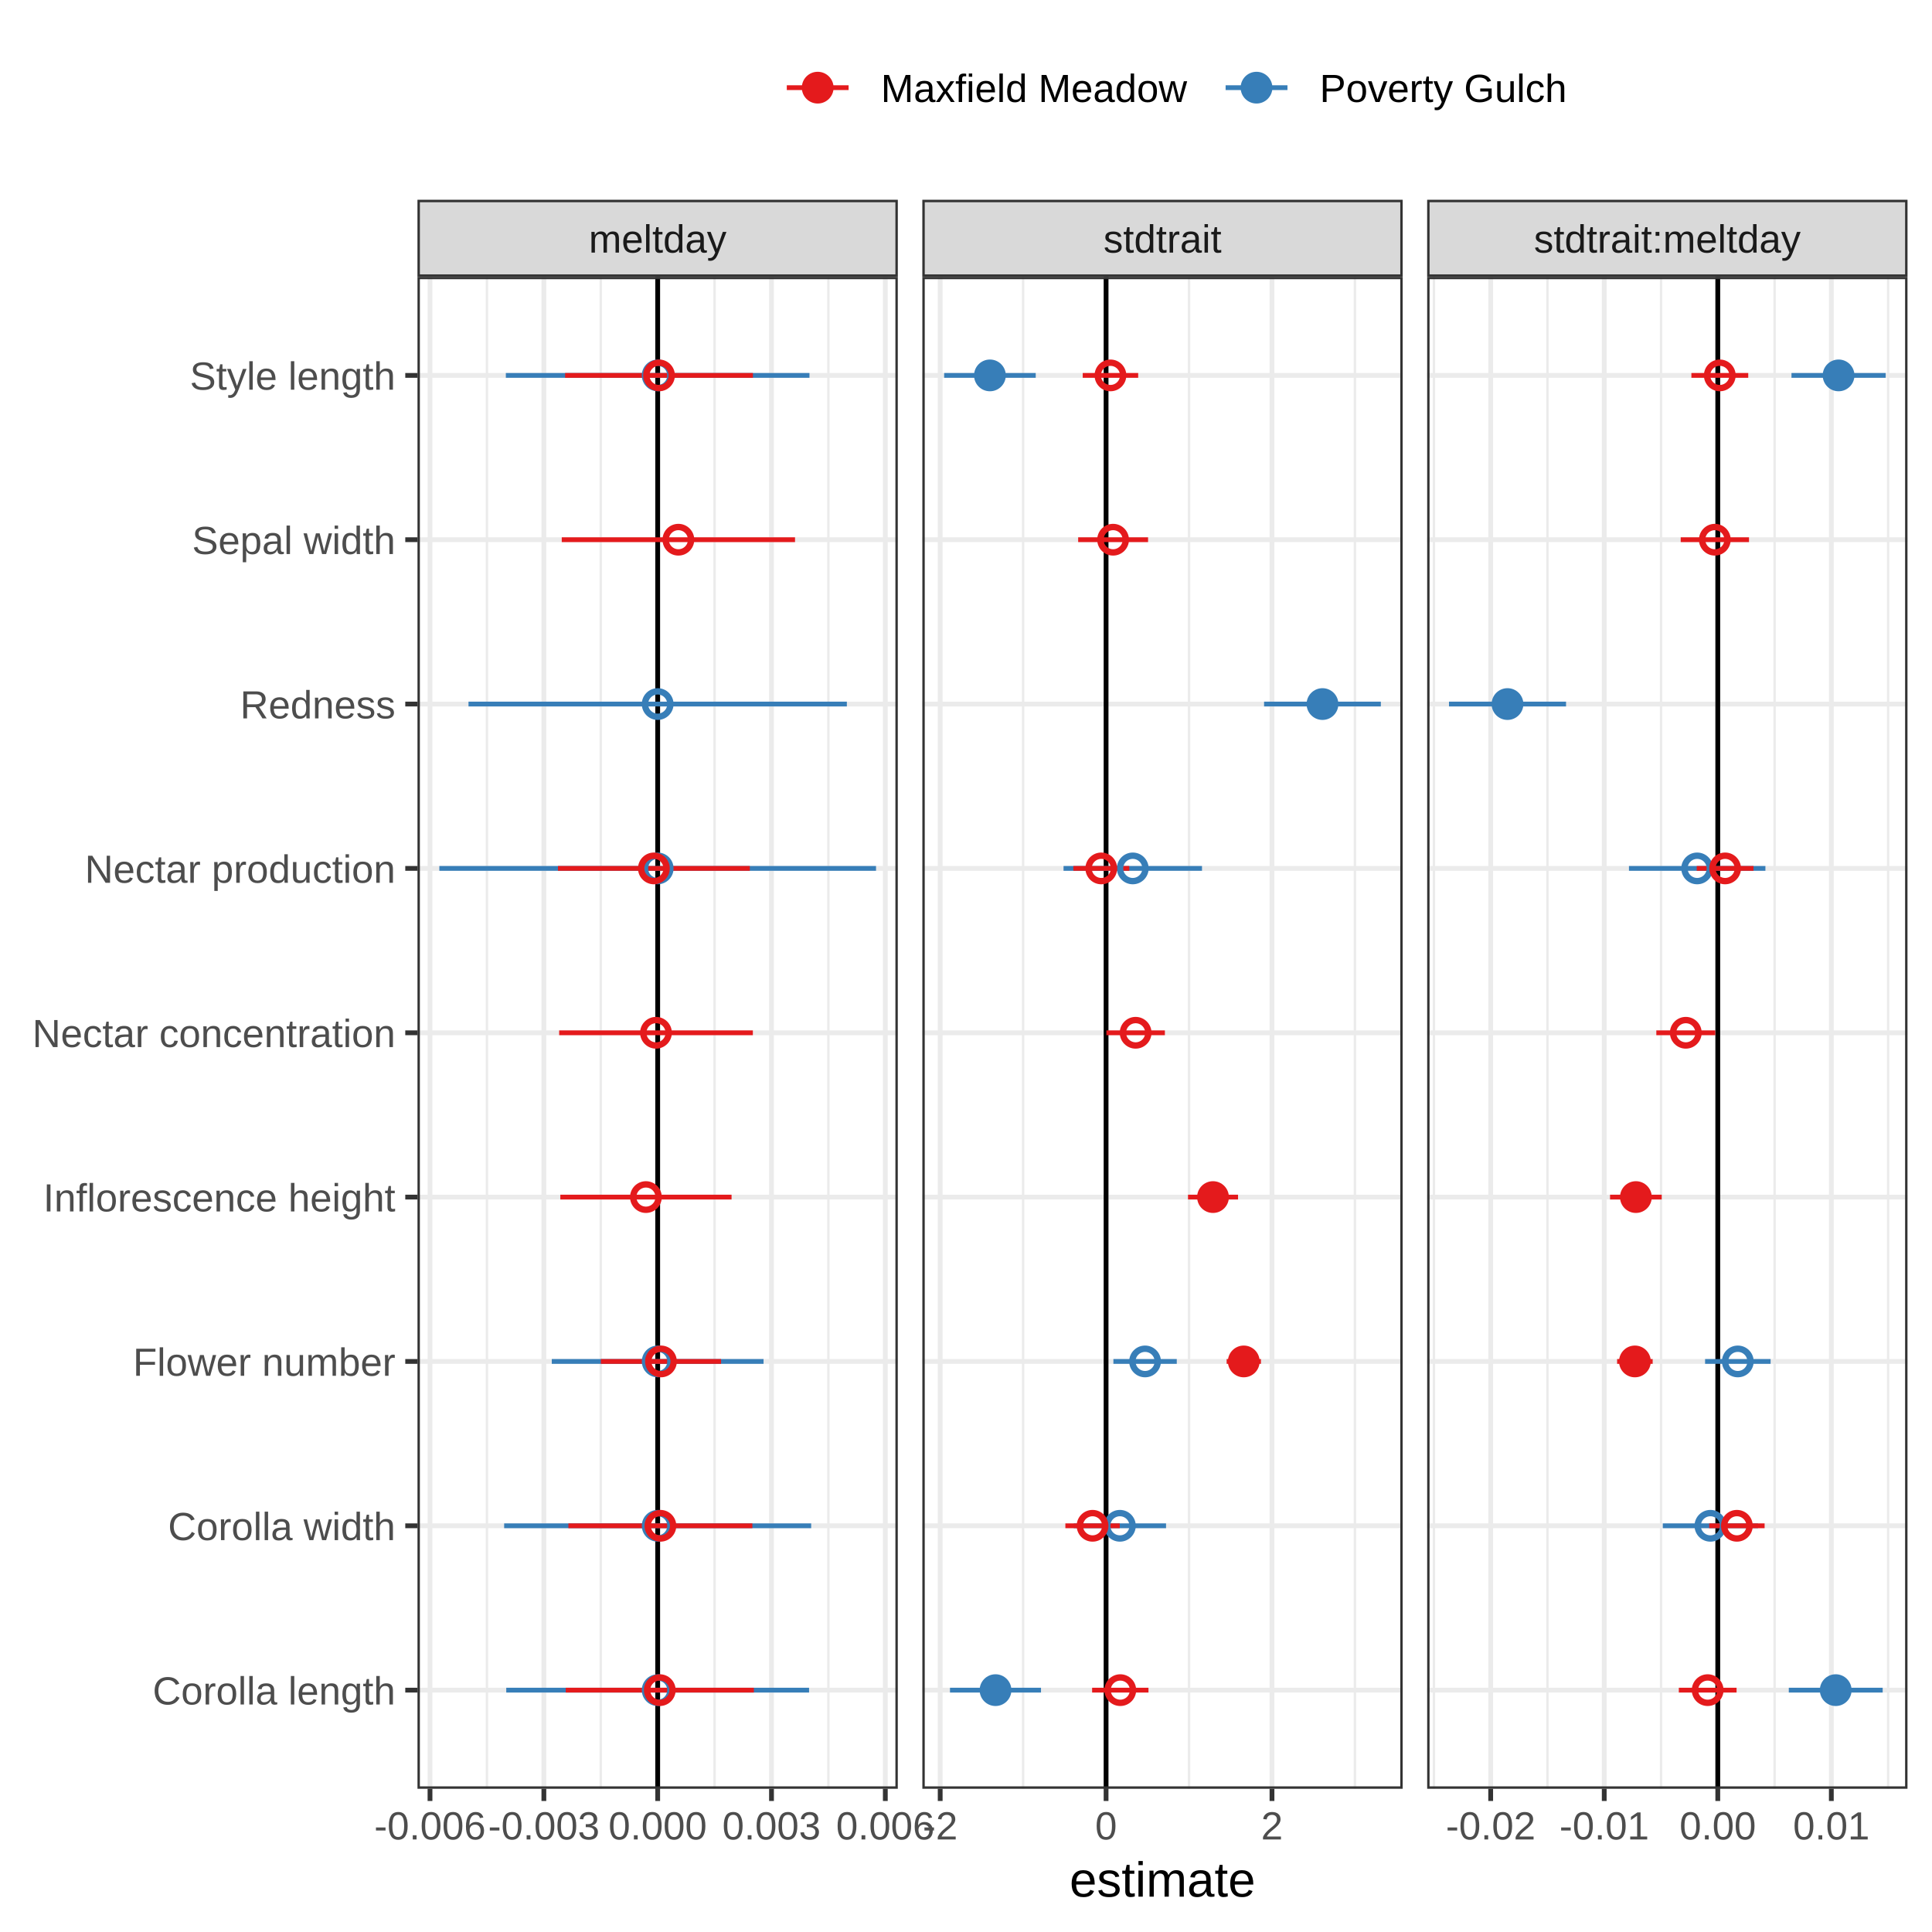
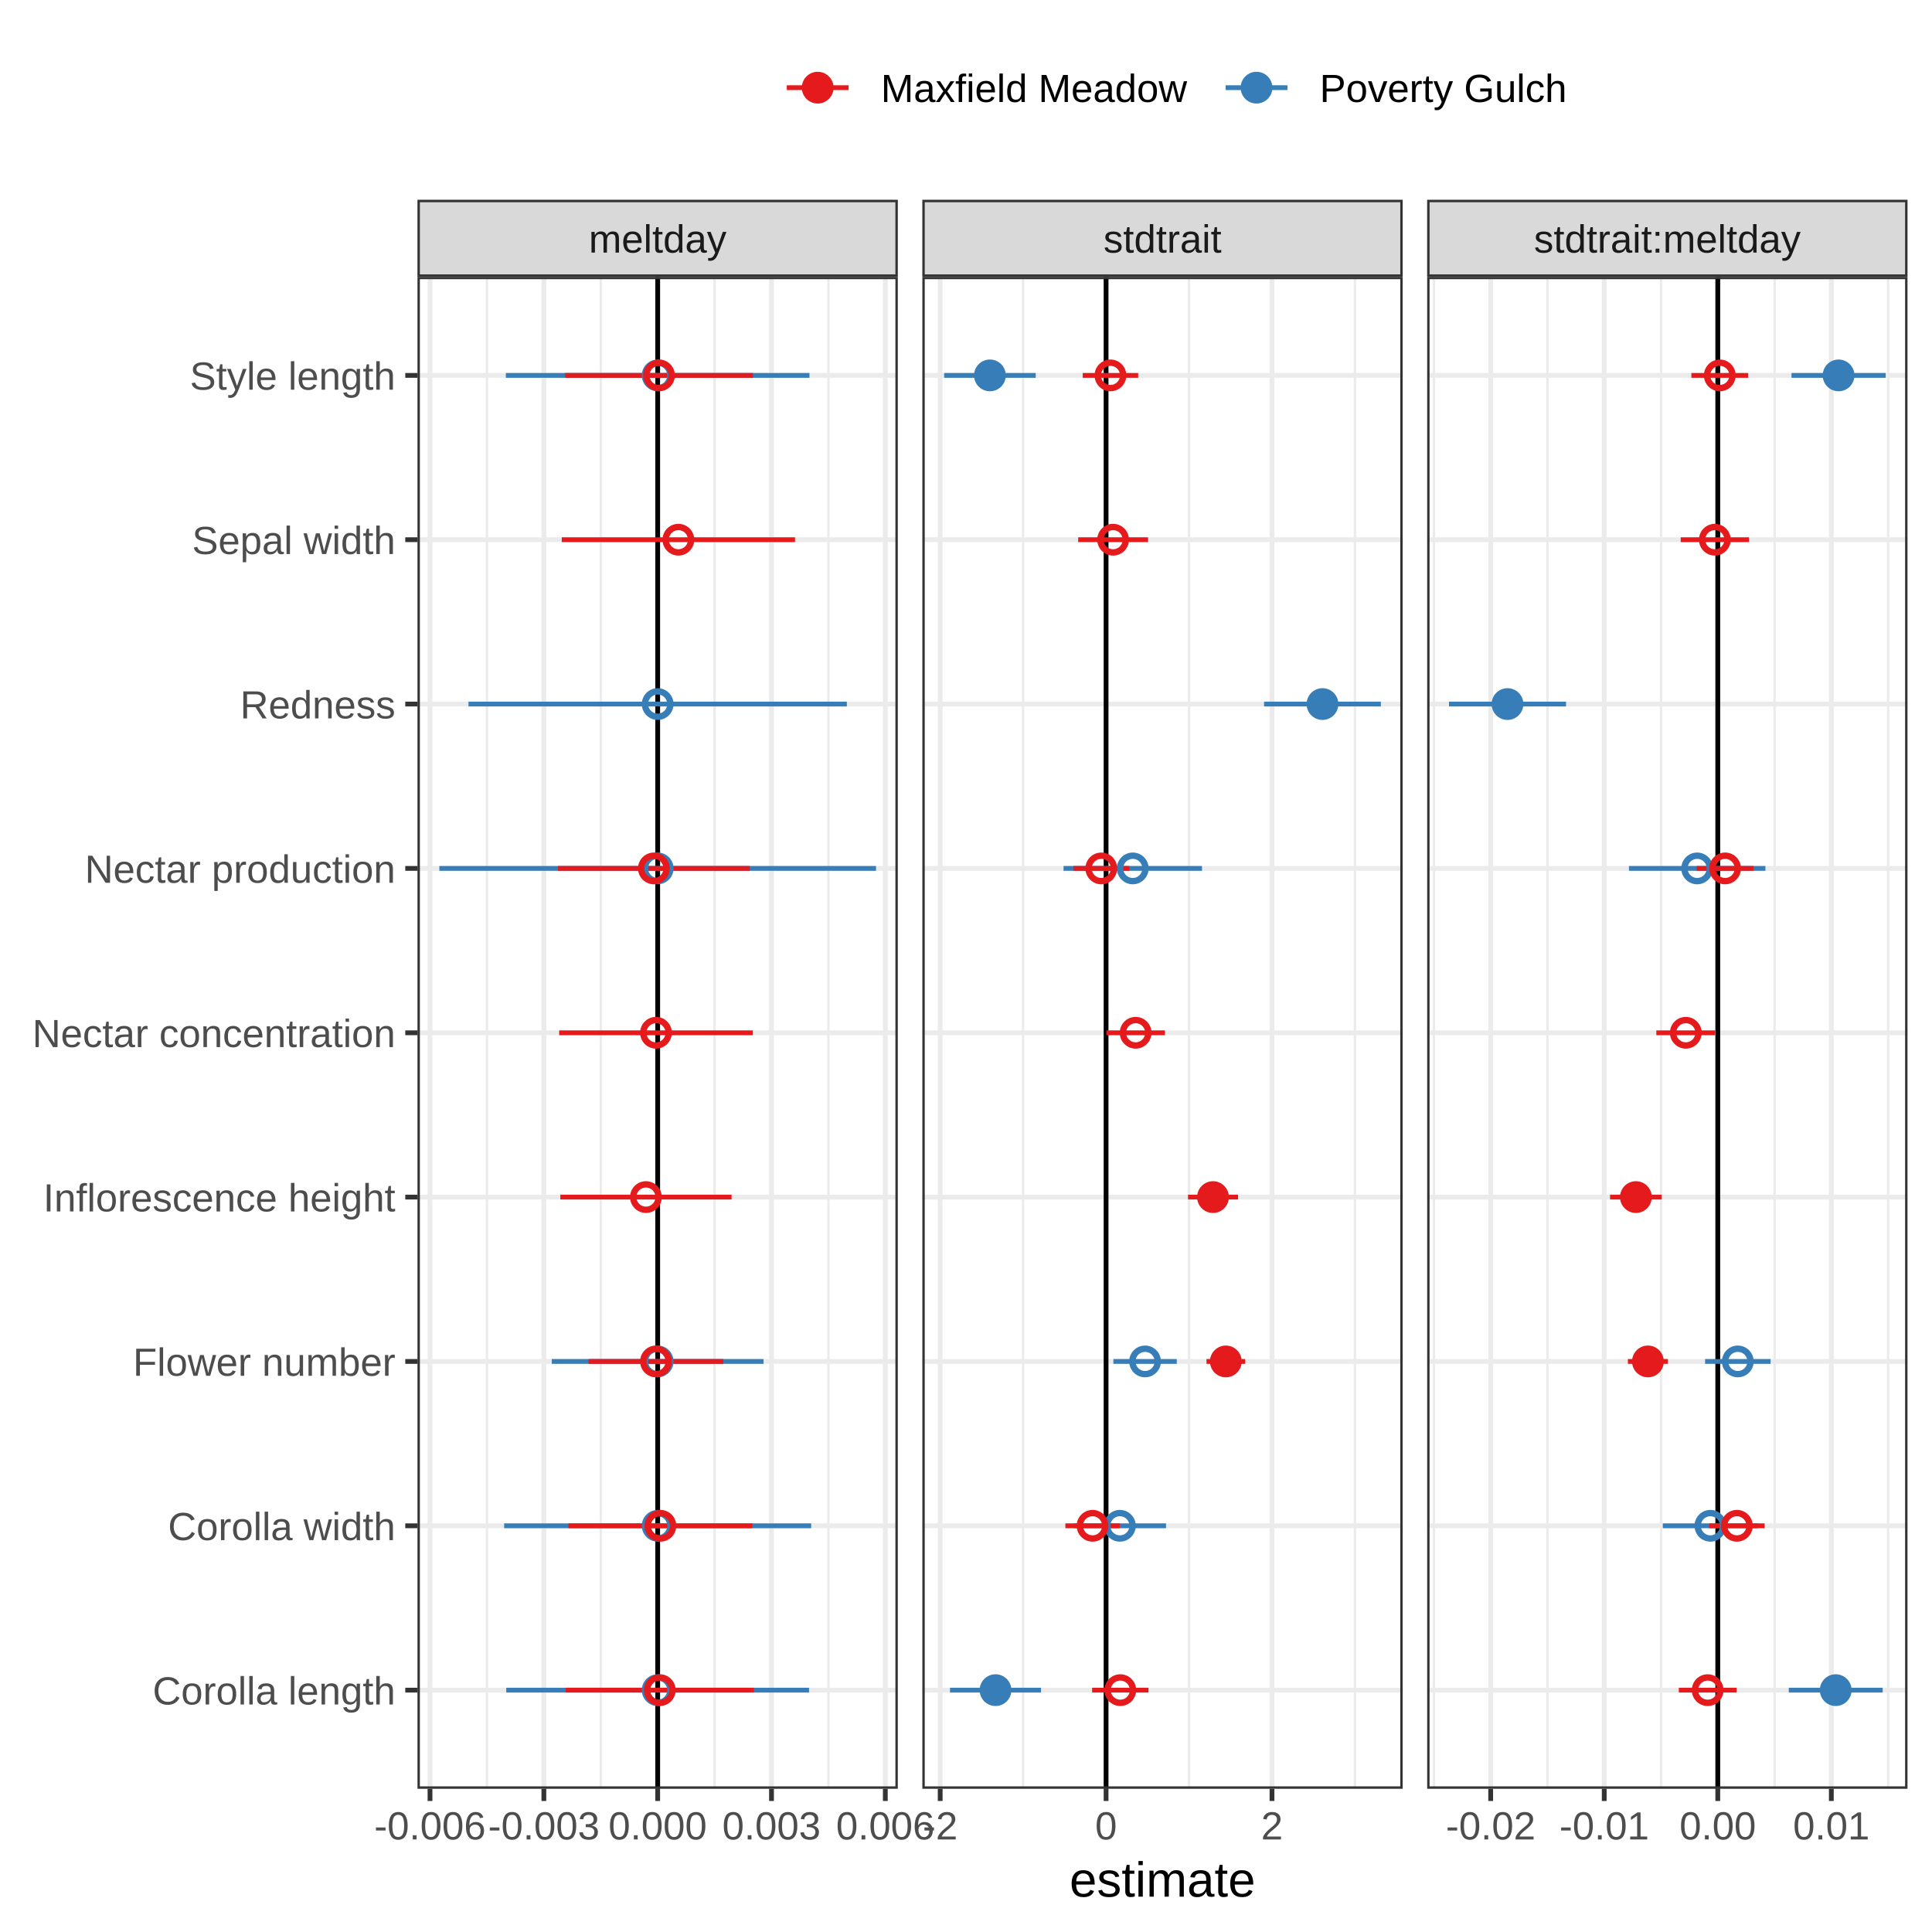
<svg xmlns="http://www.w3.org/2000/svg" class="svglite" width="432.00pt" height="432.00pt" viewBox="0 0 432.00 432.00">
  <defs>
    <style type="text/css">
    .svglite line, .svglite polyline, .svglite polygon, .svglite path, .svglite rect, .svglite circle {
      fill: none;
      stroke: #000000;
      stroke-linecap: round;
      stroke-linejoin: round;
      stroke-miterlimit: 10.00;
    }
    .svglite text {
      white-space: pre;
    }
  </style>
  </defs>
  <rect width="100%" height="100%" style="stroke: none; fill: #FFFFFF;" />
  <defs>
    <clipPath id="cpMC4wMHw0MzIuMDB8MC4wMHw0MzIuMDA=">
      <rect x="0.00" y="0.00" width="432.00" height="432.00" />
    </clipPath>
  </defs>
  <g clip-path="url(#cpMC4wMHw0MzIuMDB8MC4wMHw0MzIuMDA=)">
    <rect x="0" y="0" width="432.00" height="432.00" style="stroke-width: 1.07; stroke: #FFFFFF; fill: #FFFFFF;" />
  </g>
  <defs>
    <clipPath id="cpOTMuMzV8MjAwLjc2fDYxLjg5fDM5OS45Nw==">
      <rect x="93.35" y="61.89" width="107.40" height="338.08" />
    </clipPath>
  </defs>
  <g clip-path="url(#cpOTMuMzV8MjAwLjc2fDYxLjg5fDM5OS45Nw==)">
    <rect x="93.35" y="61.89" width="107.40" height="338.08" style="stroke-width: 1.07; stroke: none; fill: #FFFFFF;" />
    <polyline points="108.88,399.97 108.88,61.89 " style="stroke-width: 0.53; stroke: #EBEBEB; stroke-linecap: butt;" />
    <polyline points="134.33,399.97 134.33,61.89 " style="stroke-width: 0.53; stroke: #EBEBEB; stroke-linecap: butt;" />
    <polyline points="159.78,399.97 159.78,61.89 " style="stroke-width: 0.53; stroke: #EBEBEB; stroke-linecap: butt;" />
    <polyline points="185.23,399.97 185.23,61.89 " style="stroke-width: 0.53; stroke: #EBEBEB; stroke-linecap: butt;" />
    <polyline points="93.35,377.92 200.76,377.92 " style="stroke-width: 1.07; stroke: #EBEBEB; stroke-linecap: butt;" />
    <polyline points="93.35,341.17 200.76,341.17 " style="stroke-width: 1.07; stroke: #EBEBEB; stroke-linecap: butt;" />
    <polyline points="93.35,304.42 200.76,304.42 " style="stroke-width: 1.07; stroke: #EBEBEB; stroke-linecap: butt;" />
    <polyline points="93.35,267.67 200.76,267.67 " style="stroke-width: 1.07; stroke: #EBEBEB; stroke-linecap: butt;" />
    <polyline points="93.35,230.93 200.76,230.93 " style="stroke-width: 1.07; stroke: #EBEBEB; stroke-linecap: butt;" />
    <polyline points="93.35,194.18 200.76,194.18 " style="stroke-width: 1.07; stroke: #EBEBEB; stroke-linecap: butt;" />
    <polyline points="93.35,157.43 200.76,157.43 " style="stroke-width: 1.07; stroke: #EBEBEB; stroke-linecap: butt;" />
    <polyline points="93.35,120.68 200.76,120.68 " style="stroke-width: 1.07; stroke: #EBEBEB; stroke-linecap: butt;" />
    <polyline points="93.35,83.94 200.76,83.94 " style="stroke-width: 1.07; stroke: #EBEBEB; stroke-linecap: butt;" />
    <polyline points="96.15,399.97 96.15,61.89 " style="stroke-width: 1.07; stroke: #EBEBEB; stroke-linecap: butt;" />
    <polyline points="121.61,399.97 121.61,61.89 " style="stroke-width: 1.07; stroke: #EBEBEB; stroke-linecap: butt;" />
    <polyline points="147.06,399.97 147.06,61.89 " style="stroke-width: 1.07; stroke: #EBEBEB; stroke-linecap: butt;" />
    <polyline points="172.51,399.97 172.51,61.89 " style="stroke-width: 1.07; stroke: #EBEBEB; stroke-linecap: butt;" />
    <polyline points="197.96,399.97 197.96,61.89 " style="stroke-width: 1.07; stroke: #EBEBEB; stroke-linecap: butt;" />
    <line x1="147.06" y1="399.97" x2="147.06" y2="61.89" style="stroke-width: 1.07; stroke-linecap: butt;" />
    <line x1="113.20" y1="377.92" x2="180.91" y2="377.92" style="stroke-width: 1.07; stroke: #377EB8; stroke-linecap: butt;" />
    <line x1="113.11" y1="83.94" x2="181.00" y2="83.94" style="stroke-width: 1.07; stroke: #377EB8; stroke-linecap: butt;" />
    <line x1="112.73" y1="341.17" x2="181.38" y2="341.17" style="stroke-width: 1.07; stroke: #377EB8; stroke-linecap: butt;" />
    <line x1="123.38" y1="304.42" x2="170.73" y2="304.42" style="stroke-width: 1.07; stroke: #377EB8; stroke-linecap: butt;" />
    <line x1="98.24" y1="194.18" x2="195.88" y2="194.18" style="stroke-width: 1.07; stroke: #377EB8; stroke-linecap: butt;" />
    <line x1="104.76" y1="157.43" x2="189.36" y2="157.43" style="stroke-width: 1.07; stroke: #377EB8; stroke-linecap: butt;" />
    <line x1="126.50" y1="377.92" x2="168.57" y2="377.92" style="stroke-width: 1.07; stroke: #E41A1C; stroke-linecap: butt;" />
    <line x1="126.36" y1="83.94" x2="168.36" y2="83.94" style="stroke-width: 1.07; stroke: #E41A1C; stroke-linecap: butt;" />
    <line x1="127.10" y1="341.17" x2="168.23" y2="341.17" style="stroke-width: 1.07; stroke: #E41A1C; stroke-linecap: butt;" />
    <line x1="124.76" y1="194.18" x2="167.66" y2="194.18" style="stroke-width: 1.07; stroke: #E41A1C; stroke-linecap: butt;" />
-     <line x1="134.35" y1="304.42" x2="161.23" y2="304.42" style="stroke-width: 1.07; stroke: #E41A1C; stroke-linecap: butt;" />
+     <line x1="131.62" y1="304.42" x2="161.75" y2="304.42" style="stroke-width: 1.07; stroke: #E41A1C; stroke-linecap: butt;" />
    <line x1="125.03" y1="230.93" x2="168.34" y2="230.93" style="stroke-width: 1.07; stroke: #E41A1C; stroke-linecap: butt;" />
    <line x1="125.29" y1="267.67" x2="163.58" y2="267.67" style="stroke-width: 1.07; stroke: #E41A1C; stroke-linecap: butt;" />
    <line x1="125.61" y1="120.68" x2="177.77" y2="120.68" style="stroke-width: 1.07; stroke: #E41A1C; stroke-linecap: butt;" />
    <circle cx="147.06" cy="377.92" r="2.84" style="stroke-width: 1.42; stroke: #377EB8;" />
    <circle cx="147.06" cy="83.94" r="2.84" style="stroke-width: 1.42; stroke: #377EB8;" />
    <circle cx="147.06" cy="341.17" r="2.84" style="stroke-width: 1.42; stroke: #377EB8;" />
    <circle cx="147.06" cy="304.42" r="2.84" style="stroke-width: 1.42; stroke: #377EB8;" />
    <circle cx="147.06" cy="194.18" r="2.84" style="stroke-width: 1.42; stroke: #377EB8;" />
    <circle cx="147.06" cy="157.43" r="2.84" style="stroke-width: 1.42; stroke: #377EB8;" />
    <circle cx="147.53" cy="377.92" r="2.84" style="stroke-width: 1.42; stroke: #E41A1C;" />
    <circle cx="147.36" cy="83.94" r="2.84" style="stroke-width: 1.42; stroke: #E41A1C;" />
    <circle cx="147.67" cy="341.17" r="2.84" style="stroke-width: 1.42; stroke: #E41A1C;" />
    <circle cx="146.21" cy="194.18" r="2.84" style="stroke-width: 1.42; stroke: #E41A1C;" />
-     <circle cx="147.79" cy="304.42" r="2.84" style="stroke-width: 1.42; stroke: #E41A1C;" />
+     <circle cx="146.68" cy="304.42" r="2.84" style="stroke-width: 1.42; stroke: #E41A1C;" />
    <circle cx="146.68" cy="230.93" r="2.84" style="stroke-width: 1.42; stroke: #E41A1C;" />
    <circle cx="144.43" cy="267.67" r="2.84" style="stroke-width: 1.42; stroke: #E41A1C;" />
    <circle cx="151.69" cy="120.68" r="2.84" style="stroke-width: 1.42; stroke: #E41A1C;" />
    <rect x="93.35" y="61.89" width="107.40" height="338.08" style="stroke-width: 1.07; stroke: #333333;" />
  </g>
  <g clip-path="url(#cpMC4wMHw0MzIuMDB8MC4wMHw0MzIuMDA=)">
</g>
  <defs>
    <clipPath id="cpMjA2LjI0fDMxMy42NHw2MS44OXwzOTkuOTc=">
      <rect x="206.24" y="61.89" width="107.40" height="338.08" />
    </clipPath>
  </defs>
  <g clip-path="url(#cpMjA2LjI0fDMxMy42NHw2MS44OXwzOTkuOTc=)">
    <rect x="206.24" y="61.89" width="107.40" height="338.08" style="stroke-width: 1.07; stroke: none; fill: #FFFFFF;" />
    <polyline points="228.77,399.97 228.77,61.89 " style="stroke-width: 0.53; stroke: #EBEBEB; stroke-linecap: butt;" />
    <polyline points="265.87,399.97 265.87,61.89 " style="stroke-width: 0.53; stroke: #EBEBEB; stroke-linecap: butt;" />
    <polyline points="302.96,399.97 302.96,61.89 " style="stroke-width: 0.53; stroke: #EBEBEB; stroke-linecap: butt;" />
    <polyline points="206.24,377.92 313.64,377.92 " style="stroke-width: 1.07; stroke: #EBEBEB; stroke-linecap: butt;" />
    <polyline points="206.24,341.17 313.64,341.17 " style="stroke-width: 1.07; stroke: #EBEBEB; stroke-linecap: butt;" />
    <polyline points="206.24,304.42 313.64,304.42 " style="stroke-width: 1.07; stroke: #EBEBEB; stroke-linecap: butt;" />
    <polyline points="206.24,267.67 313.64,267.67 " style="stroke-width: 1.07; stroke: #EBEBEB; stroke-linecap: butt;" />
    <polyline points="206.24,230.93 313.64,230.93 " style="stroke-width: 1.07; stroke: #EBEBEB; stroke-linecap: butt;" />
    <polyline points="206.24,194.18 313.64,194.18 " style="stroke-width: 1.07; stroke: #EBEBEB; stroke-linecap: butt;" />
    <polyline points="206.24,157.43 313.64,157.43 " style="stroke-width: 1.07; stroke: #EBEBEB; stroke-linecap: butt;" />
    <polyline points="206.24,120.68 313.64,120.68 " style="stroke-width: 1.07; stroke: #EBEBEB; stroke-linecap: butt;" />
    <polyline points="206.24,83.94 313.64,83.94 " style="stroke-width: 1.07; stroke: #EBEBEB; stroke-linecap: butt;" />
    <polyline points="210.23,399.97 210.23,61.89 " style="stroke-width: 1.07; stroke: #EBEBEB; stroke-linecap: butt;" />
    <polyline points="247.32,399.97 247.32,61.89 " style="stroke-width: 1.07; stroke: #EBEBEB; stroke-linecap: butt;" />
    <polyline points="284.42,399.97 284.42,61.89 " style="stroke-width: 1.07; stroke: #EBEBEB; stroke-linecap: butt;" />
    <line x1="247.32" y1="399.97" x2="247.32" y2="61.89" style="stroke-width: 1.07; stroke-linecap: butt;" />
    <line x1="212.42" y1="377.92" x2="232.77" y2="377.92" style="stroke-width: 1.07; stroke: #377EB8; stroke-linecap: butt;" />
    <line x1="211.12" y1="83.94" x2="231.59" y2="83.94" style="stroke-width: 1.07; stroke: #377EB8; stroke-linecap: butt;" />
    <line x1="240.10" y1="341.17" x2="260.73" y2="341.17" style="stroke-width: 1.07; stroke: #377EB8; stroke-linecap: butt;" />
    <line x1="248.96" y1="304.42" x2="263.13" y2="304.42" style="stroke-width: 1.07; stroke: #377EB8; stroke-linecap: butt;" />
    <line x1="237.81" y1="194.18" x2="268.77" y2="194.18" style="stroke-width: 1.07; stroke: #377EB8; stroke-linecap: butt;" />
    <line x1="282.65" y1="157.43" x2="308.76" y2="157.43" style="stroke-width: 1.07; stroke: #377EB8; stroke-linecap: butt;" />
    <line x1="244.20" y1="377.92" x2="256.80" y2="377.92" style="stroke-width: 1.07; stroke: #E41A1C; stroke-linecap: butt;" />
    <line x1="242.10" y1="83.94" x2="254.50" y2="83.94" style="stroke-width: 1.07; stroke: #E41A1C; stroke-linecap: butt;" />
    <line x1="238.22" y1="341.17" x2="250.38" y2="341.17" style="stroke-width: 1.07; stroke: #E41A1C; stroke-linecap: butt;" />
    <line x1="240.00" y1="194.18" x2="252.51" y2="194.18" style="stroke-width: 1.07; stroke: #E41A1C; stroke-linecap: butt;" />
-     <line x1="274.28" y1="304.42" x2="281.95" y2="304.42" style="stroke-width: 1.07; stroke: #E41A1C; stroke-linecap: butt;" />
+     <line x1="269.78" y1="304.42" x2="278.42" y2="304.42" style="stroke-width: 1.07; stroke: #E41A1C; stroke-linecap: butt;" />
    <line x1="247.39" y1="230.93" x2="260.47" y2="230.93" style="stroke-width: 1.07; stroke: #E41A1C; stroke-linecap: butt;" />
    <line x1="265.64" y1="267.67" x2="276.83" y2="267.67" style="stroke-width: 1.07; stroke: #E41A1C; stroke-linecap: butt;" />
    <line x1="241.08" y1="120.68" x2="256.71" y2="120.68" style="stroke-width: 1.07; stroke: #E41A1C; stroke-linecap: butt;" />
    <circle cx="222.60" cy="377.92" r="2.84" style="stroke-width: 1.42; stroke: #377EB8; fill: #377EB8;" />
    <circle cx="221.35" cy="83.94" r="2.84" style="stroke-width: 1.42; stroke: #377EB8; fill: #377EB8;" />
    <circle cx="250.41" cy="341.17" r="2.84" style="stroke-width: 1.42; stroke: #377EB8;" />
    <circle cx="256.04" cy="304.42" r="2.84" style="stroke-width: 1.42; stroke: #377EB8;" />
    <circle cx="253.29" cy="194.18" r="2.84" style="stroke-width: 1.42; stroke: #377EB8;" />
    <circle cx="295.71" cy="157.43" r="2.84" style="stroke-width: 1.42; stroke: #377EB8; fill: #377EB8;" />
    <circle cx="250.50" cy="377.92" r="2.84" style="stroke-width: 1.42; stroke: #E41A1C;" />
    <circle cx="248.30" cy="83.94" r="2.84" style="stroke-width: 1.42; stroke: #E41A1C;" />
    <circle cx="244.30" cy="341.17" r="2.84" style="stroke-width: 1.42; stroke: #E41A1C;" />
    <circle cx="246.25" cy="194.18" r="2.84" style="stroke-width: 1.42; stroke: #E41A1C;" />
-     <circle cx="278.11" cy="304.42" r="2.84" style="stroke-width: 1.42; stroke: #E41A1C; fill: #E41A1C;" />
+     <circle cx="274.10" cy="304.42" r="2.84" style="stroke-width: 1.42; stroke: #E41A1C; fill: #E41A1C;" />
    <circle cx="253.93" cy="230.93" r="2.84" style="stroke-width: 1.42; stroke: #E41A1C;" />
    <circle cx="271.23" cy="267.67" r="2.84" style="stroke-width: 1.42; stroke: #E41A1C; fill: #E41A1C;" />
    <circle cx="248.89" cy="120.68" r="2.84" style="stroke-width: 1.42; stroke: #E41A1C;" />
    <rect x="206.24" y="61.89" width="107.40" height="338.08" style="stroke-width: 1.07; stroke: #333333;" />
  </g>
  <g clip-path="url(#cpMC4wMHw0MzIuMDB8MC4wMHw0MzIuMDA=)">
</g>
  <defs>
    <clipPath id="cpMzE5LjEyfDQyNi41Mnw2MS44OXwzOTkuOTc=">
      <rect x="319.12" y="61.89" width="107.40" height="338.08" />
    </clipPath>
  </defs>
  <g clip-path="url(#cpMzE5LjEyfDQyNi41Mnw2MS44OXwzOTkuOTc=)">
    <rect x="319.12" y="61.89" width="107.40" height="338.08" style="stroke-width: 1.07; stroke: none; fill: #FFFFFF;" />
    <polyline points="320.63,399.97 320.63,61.89 " style="stroke-width: 0.53; stroke: #EBEBEB; stroke-linecap: butt;" />
    <polyline points="346.02,399.97 346.02,61.89 " style="stroke-width: 0.53; stroke: #EBEBEB; stroke-linecap: butt;" />
    <polyline points="371.41,399.97 371.41,61.89 " style="stroke-width: 0.53; stroke: #EBEBEB; stroke-linecap: butt;" />
    <polyline points="396.80,399.97 396.80,61.89 " style="stroke-width: 0.53; stroke: #EBEBEB; stroke-linecap: butt;" />
    <polyline points="422.19,399.97 422.19,61.89 " style="stroke-width: 0.53; stroke: #EBEBEB; stroke-linecap: butt;" />
    <polyline points="319.12,377.92 426.52,377.92 " style="stroke-width: 1.07; stroke: #EBEBEB; stroke-linecap: butt;" />
    <polyline points="319.12,341.17 426.52,341.17 " style="stroke-width: 1.07; stroke: #EBEBEB; stroke-linecap: butt;" />
    <polyline points="319.12,304.42 426.52,304.42 " style="stroke-width: 1.07; stroke: #EBEBEB; stroke-linecap: butt;" />
    <polyline points="319.12,267.67 426.52,267.67 " style="stroke-width: 1.07; stroke: #EBEBEB; stroke-linecap: butt;" />
    <polyline points="319.12,230.93 426.52,230.93 " style="stroke-width: 1.07; stroke: #EBEBEB; stroke-linecap: butt;" />
    <polyline points="319.12,194.18 426.52,194.18 " style="stroke-width: 1.07; stroke: #EBEBEB; stroke-linecap: butt;" />
    <polyline points="319.12,157.43 426.52,157.43 " style="stroke-width: 1.07; stroke: #EBEBEB; stroke-linecap: butt;" />
    <polyline points="319.12,120.68 426.52,120.68 " style="stroke-width: 1.07; stroke: #EBEBEB; stroke-linecap: butt;" />
    <polyline points="319.12,83.94 426.52,83.94 " style="stroke-width: 1.07; stroke: #EBEBEB; stroke-linecap: butt;" />
    <polyline points="333.32,399.97 333.32,61.89 " style="stroke-width: 1.07; stroke: #EBEBEB; stroke-linecap: butt;" />
    <polyline points="358.71,399.97 358.71,61.89 " style="stroke-width: 1.07; stroke: #EBEBEB; stroke-linecap: butt;" />
    <polyline points="384.10,399.97 384.10,61.89 " style="stroke-width: 1.07; stroke: #EBEBEB; stroke-linecap: butt;" />
    <polyline points="409.49,399.97 409.49,61.89 " style="stroke-width: 1.07; stroke: #EBEBEB; stroke-linecap: butt;" />
    <line x1="384.10" y1="399.97" x2="384.10" y2="61.89" style="stroke-width: 1.07; stroke-linecap: butt;" />
    <line x1="399.98" y1="377.92" x2="420.97" y2="377.92" style="stroke-width: 1.07; stroke: #377EB8; stroke-linecap: butt;" />
    <line x1="400.58" y1="83.94" x2="421.64" y2="83.94" style="stroke-width: 1.07; stroke: #377EB8; stroke-linecap: butt;" />
    <line x1="371.81" y1="341.17" x2="393.09" y2="341.17" style="stroke-width: 1.07; stroke: #377EB8; stroke-linecap: butt;" />
    <line x1="381.26" y1="304.42" x2="395.91" y2="304.42" style="stroke-width: 1.07; stroke: #377EB8; stroke-linecap: butt;" />
    <line x1="364.24" y1="194.18" x2="394.75" y2="194.18" style="stroke-width: 1.07; stroke: #377EB8; stroke-linecap: butt;" />
    <line x1="324.00" y1="157.43" x2="350.17" y2="157.43" style="stroke-width: 1.07; stroke: #377EB8; stroke-linecap: butt;" />
    <line x1="375.39" y1="377.92" x2="388.30" y2="377.92" style="stroke-width: 1.07; stroke: #E41A1C; stroke-linecap: butt;" />
    <line x1="378.20" y1="83.94" x2="390.91" y2="83.94" style="stroke-width: 1.07; stroke: #E41A1C; stroke-linecap: butt;" />
    <line x1="382.18" y1="341.17" x2="394.57" y2="341.17" style="stroke-width: 1.07; stroke: #E41A1C; stroke-linecap: butt;" />
    <line x1="379.39" y1="194.18" x2="392.09" y2="194.18" style="stroke-width: 1.07; stroke: #E41A1C; stroke-linecap: butt;" />
-     <line x1="361.59" y1="304.42" x2="369.54" y2="304.42" style="stroke-width: 1.07; stroke: #E41A1C; stroke-linecap: butt;" />
+     <line x1="364.00" y1="304.42" x2="372.96" y2="304.42" style="stroke-width: 1.07; stroke: #E41A1C; stroke-linecap: butt;" />
    <line x1="370.36" y1="230.93" x2="383.55" y2="230.93" style="stroke-width: 1.07; stroke: #E41A1C; stroke-linecap: butt;" />
    <line x1="360.01" y1="267.67" x2="371.57" y2="267.67" style="stroke-width: 1.07; stroke: #E41A1C; stroke-linecap: butt;" />
    <line x1="375.81" y1="120.68" x2="391.08" y2="120.68" style="stroke-width: 1.07; stroke: #E41A1C; stroke-linecap: butt;" />
    <circle cx="410.47" cy="377.92" r="2.84" style="stroke-width: 1.42; stroke: #377EB8; fill: #377EB8;" />
    <circle cx="411.11" cy="83.94" r="2.84" style="stroke-width: 1.42; stroke: #377EB8; fill: #377EB8;" />
    <circle cx="382.45" cy="341.17" r="2.84" style="stroke-width: 1.42; stroke: #377EB8;" />
    <circle cx="388.58" cy="304.42" r="2.84" style="stroke-width: 1.42; stroke: #377EB8;" />
    <circle cx="379.49" cy="194.18" r="2.84" style="stroke-width: 1.42; stroke: #377EB8;" />
    <circle cx="337.08" cy="157.43" r="2.84" style="stroke-width: 1.42; stroke: #377EB8; fill: #377EB8;" />
    <circle cx="381.84" cy="377.92" r="2.84" style="stroke-width: 1.42; stroke: #E41A1C;" />
    <circle cx="384.55" cy="83.94" r="2.84" style="stroke-width: 1.42; stroke: #E41A1C;" />
    <circle cx="388.37" cy="341.17" r="2.84" style="stroke-width: 1.42; stroke: #E41A1C;" />
    <circle cx="385.74" cy="194.18" r="2.84" style="stroke-width: 1.42; stroke: #E41A1C;" />
-     <circle cx="365.57" cy="304.42" r="2.84" style="stroke-width: 1.42; stroke: #E41A1C; fill: #E41A1C;" />
+     <circle cx="368.48" cy="304.42" r="2.84" style="stroke-width: 1.42; stroke: #E41A1C; fill: #E41A1C;" />
    <circle cx="376.95" cy="230.93" r="2.84" style="stroke-width: 1.42; stroke: #E41A1C;" />
    <circle cx="365.79" cy="267.67" r="2.84" style="stroke-width: 1.42; stroke: #E41A1C; fill: #E41A1C;" />
    <circle cx="383.44" cy="120.68" r="2.84" style="stroke-width: 1.42; stroke: #E41A1C;" />
    <rect x="319.12" y="61.89" width="107.40" height="338.08" style="stroke-width: 1.07; stroke: #333333;" />
  </g>
  <g clip-path="url(#cpMC4wMHw0MzIuMDB8MC4wMHw0MzIuMDA=)">
</g>
  <defs>
    <clipPath id="cpOTMuMzV8MjAwLjc2fDQ0LjY4fDYxLjg5">
      <rect x="93.35" y="44.68" width="107.40" height="17.21" />
    </clipPath>
  </defs>
  <g clip-path="url(#cpOTMuMzV8MjAwLjc2fDQ0LjY4fDYxLjg5)">
    <rect x="93.35" y="44.68" width="107.40" height="17.21" style="stroke-width: 1.07; stroke: #333333; fill: #D9D9D9;" />
    <text x="147.06" y="56.49" text-anchor="middle" style="font-size: 8.80px;fill: #1A1A1A; font-family: &quot;Arial&quot;;">meltday</text>
  </g>
  <g clip-path="url(#cpMC4wMHw0MzIuMDB8MC4wMHw0MzIuMDA=)">
</g>
  <defs>
    <clipPath id="cpMjA2LjI0fDMxMy42NHw0NC42OHw2MS44OQ==">
      <rect x="206.24" y="44.68" width="107.40" height="17.21" />
    </clipPath>
  </defs>
  <g clip-path="url(#cpMjA2LjI0fDMxMy42NHw0NC42OHw2MS44OQ==)">
    <rect x="206.24" y="44.68" width="107.40" height="17.21" style="stroke-width: 1.07; stroke: #333333; fill: #D9D9D9;" />
    <text x="259.94" y="56.49" text-anchor="middle" style="font-size: 8.80px;fill: #1A1A1A; font-family: &quot;Arial&quot;;">stdtrait</text>
  </g>
  <g clip-path="url(#cpMC4wMHw0MzIuMDB8MC4wMHw0MzIuMDA=)">
</g>
  <defs>
    <clipPath id="cpMzE5LjEyfDQyNi41Mnw0NC42OHw2MS44OQ==">
      <rect x="319.12" y="44.68" width="107.40" height="17.21" />
    </clipPath>
  </defs>
  <g clip-path="url(#cpMzE5LjEyfDQyNi41Mnw0NC42OHw2MS44OQ==)">
    <rect x="319.12" y="44.68" width="107.40" height="17.21" style="stroke-width: 1.07; stroke: #333333; fill: #D9D9D9;" />
    <text x="372.82" y="56.49" text-anchor="middle" style="font-size: 8.80px;fill: #1A1A1A; font-family: &quot;Arial&quot;;">stdtrait:meltday</text>
  </g>
  <g clip-path="url(#cpMC4wMHw0MzIuMDB8MC4wMHw0MzIuMDA=)">
    <polyline points="96.15,402.71 96.15,399.97 " style="stroke-width: 1.07; stroke: #333333; stroke-linecap: butt;" />
    <polyline points="121.61,402.71 121.61,399.97 " style="stroke-width: 1.07; stroke: #333333; stroke-linecap: butt;" />
    <polyline points="147.06,402.71 147.06,399.97 " style="stroke-width: 1.07; stroke: #333333; stroke-linecap: butt;" />
    <polyline points="172.51,402.71 172.51,399.97 " style="stroke-width: 1.07; stroke: #333333; stroke-linecap: butt;" />
    <polyline points="197.96,402.71 197.96,399.97 " style="stroke-width: 1.07; stroke: #333333; stroke-linecap: butt;" />
    <text x="96.15" y="411.31" text-anchor="middle" style="font-size: 8.80px;fill: #4D4D4D; font-family: &quot;Arial&quot;;">-0.006</text>
    <text x="121.61" y="411.31" text-anchor="middle" style="font-size: 8.80px;fill: #4D4D4D; font-family: &quot;Arial&quot;;">-0.003</text>
    <text x="147.06" y="411.31" text-anchor="middle" style="font-size: 8.80px;fill: #4D4D4D; font-family: &quot;Arial&quot;;">0.000</text>
    <text x="172.51" y="411.31" text-anchor="middle" style="font-size: 8.80px;fill: #4D4D4D; font-family: &quot;Arial&quot;;">0.003</text>
    <text x="197.96" y="411.31" text-anchor="middle" style="font-size: 8.80px;fill: #4D4D4D; font-family: &quot;Arial&quot;;">0.006</text>
    <polyline points="210.23,402.71 210.23,399.97 " style="stroke-width: 1.07; stroke: #333333; stroke-linecap: butt;" />
    <polyline points="247.32,402.71 247.32,399.97 " style="stroke-width: 1.07; stroke: #333333; stroke-linecap: butt;" />
    <polyline points="284.42,402.71 284.42,399.97 " style="stroke-width: 1.07; stroke: #333333; stroke-linecap: butt;" />
    <text x="210.23" y="411.31" text-anchor="middle" style="font-size: 8.80px;fill: #4D4D4D; font-family: &quot;Arial&quot;;">-2</text>
    <text x="247.32" y="411.31" text-anchor="middle" style="font-size: 8.80px;fill: #4D4D4D; font-family: &quot;Arial&quot;;">0</text>
    <text x="284.42" y="411.31" text-anchor="middle" style="font-size: 8.80px;fill: #4D4D4D; font-family: &quot;Arial&quot;;">2</text>
    <polyline points="333.32,402.71 333.32,399.97 " style="stroke-width: 1.07; stroke: #333333; stroke-linecap: butt;" />
    <polyline points="358.71,402.71 358.71,399.97 " style="stroke-width: 1.07; stroke: #333333; stroke-linecap: butt;" />
    <polyline points="384.10,402.71 384.10,399.97 " style="stroke-width: 1.07; stroke: #333333; stroke-linecap: butt;" />
    <polyline points="409.49,402.71 409.49,399.97 " style="stroke-width: 1.07; stroke: #333333; stroke-linecap: butt;" />
    <text x="333.32" y="411.31" text-anchor="middle" style="font-size: 8.80px;fill: #4D4D4D; font-family: &quot;Arial&quot;;">-0.02</text>
    <text x="358.71" y="411.31" text-anchor="middle" style="font-size: 8.80px;fill: #4D4D4D; font-family: &quot;Arial&quot;;">-0.01</text>
    <text x="384.10" y="411.31" text-anchor="middle" style="font-size: 8.80px;fill: #4D4D4D; font-family: &quot;Arial&quot;;">0.00</text>
    <text x="409.49" y="411.31" text-anchor="middle" style="font-size: 8.80px;fill: #4D4D4D; font-family: &quot;Arial&quot;;">0.01</text>
    <text x="88.42" y="381.13" text-anchor="end" style="font-size: 8.80px;fill: #4D4D4D; font-family: &quot;Arial&quot;;">Corolla length</text>
    <text x="88.42" y="344.38" text-anchor="end" style="font-size: 8.80px;fill: #4D4D4D; font-family: &quot;Arial&quot;;">Corolla width</text>
    <text x="88.42" y="307.63" text-anchor="end" style="font-size: 8.80px;fill: #4D4D4D; font-family: &quot;Arial&quot;;">Flower number</text>
    <text x="88.42" y="270.88" text-anchor="end" style="font-size: 8.80px;fill: #4D4D4D; font-family: &quot;Arial&quot;;">Inflorescence height</text>
    <text x="88.42" y="234.13" text-anchor="end" style="font-size: 8.80px;fill: #4D4D4D; font-family: &quot;Arial&quot;;">Nectar concentration</text>
    <text x="88.42" y="197.39" text-anchor="end" style="font-size: 8.80px;fill: #4D4D4D; font-family: &quot;Arial&quot;;">Nectar production</text>
    <text x="88.42" y="160.64" text-anchor="end" style="font-size: 8.80px;fill: #4D4D4D; font-family: &quot;Arial&quot;;">Redness</text>
    <text x="88.42" y="123.89" text-anchor="end" style="font-size: 8.80px;fill: #4D4D4D; font-family: &quot;Arial&quot;;">Sepal width</text>
    <text x="88.42" y="87.14" text-anchor="end" style="font-size: 8.80px;fill: #4D4D4D; font-family: &quot;Arial&quot;;">Style length</text>
    <polyline points="90.62,377.92 93.35,377.92 " style="stroke-width: 1.07; stroke: #333333; stroke-linecap: butt;" />
    <polyline points="90.62,341.17 93.35,341.17 " style="stroke-width: 1.07; stroke: #333333; stroke-linecap: butt;" />
    <polyline points="90.62,304.42 93.35,304.42 " style="stroke-width: 1.07; stroke: #333333; stroke-linecap: butt;" />
    <polyline points="90.62,267.67 93.35,267.67 " style="stroke-width: 1.07; stroke: #333333; stroke-linecap: butt;" />
    <polyline points="90.62,230.93 93.35,230.93 " style="stroke-width: 1.07; stroke: #333333; stroke-linecap: butt;" />
    <polyline points="90.62,194.18 93.35,194.18 " style="stroke-width: 1.07; stroke: #333333; stroke-linecap: butt;" />
    <polyline points="90.62,157.43 93.35,157.43 " style="stroke-width: 1.07; stroke: #333333; stroke-linecap: butt;" />
    <polyline points="90.62,120.68 93.35,120.68 " style="stroke-width: 1.07; stroke: #333333; stroke-linecap: butt;" />
    <polyline points="90.62,83.94 93.35,83.94 " style="stroke-width: 1.07; stroke: #333333; stroke-linecap: butt;" />
    <text x="259.94" y="424.10" text-anchor="middle" style="font-size: 11.00px; font-family: &quot;Arial&quot;;">estimate</text>
    <rect x="163.24" y="5.48" width="193.39" height="28.24" style="stroke-width: 1.07; stroke: none; fill: #FFFFFF;" />
    <rect x="174.20" y="10.96" width="17.28" height="17.28" style="stroke-width: 1.07; stroke: none; fill: #FFFFFF;" />
    <line x1="175.93" y1="19.60" x2="189.75" y2="19.60" style="stroke-width: 1.07; stroke: #E41A1C; stroke-linecap: butt;" />
    <circle cx="182.84" cy="19.60" r="2.84" style="stroke-width: 1.42; stroke: #E41A1C; fill: #E41A1C;" />
    <rect x="272.32" y="10.96" width="17.28" height="17.28" style="stroke-width: 1.07; stroke: none; fill: #FFFFFF;" />
    <line x1="274.05" y1="19.60" x2="287.88" y2="19.60" style="stroke-width: 1.07; stroke: #377EB8; stroke-linecap: butt;" />
    <circle cx="280.96" cy="19.60" r="2.84" style="stroke-width: 1.42; stroke: #377EB8; fill: #377EB8;" />
    <text x="196.96" y="22.81" style="font-size: 8.80px; font-family: &quot;Arial&quot;;">Maxfield Meadow</text>
    <text x="295.08" y="22.81" style="font-size: 8.80px; font-family: &quot;Arial&quot;;">Poverty Gulch</text>
  </g>
</svg>
